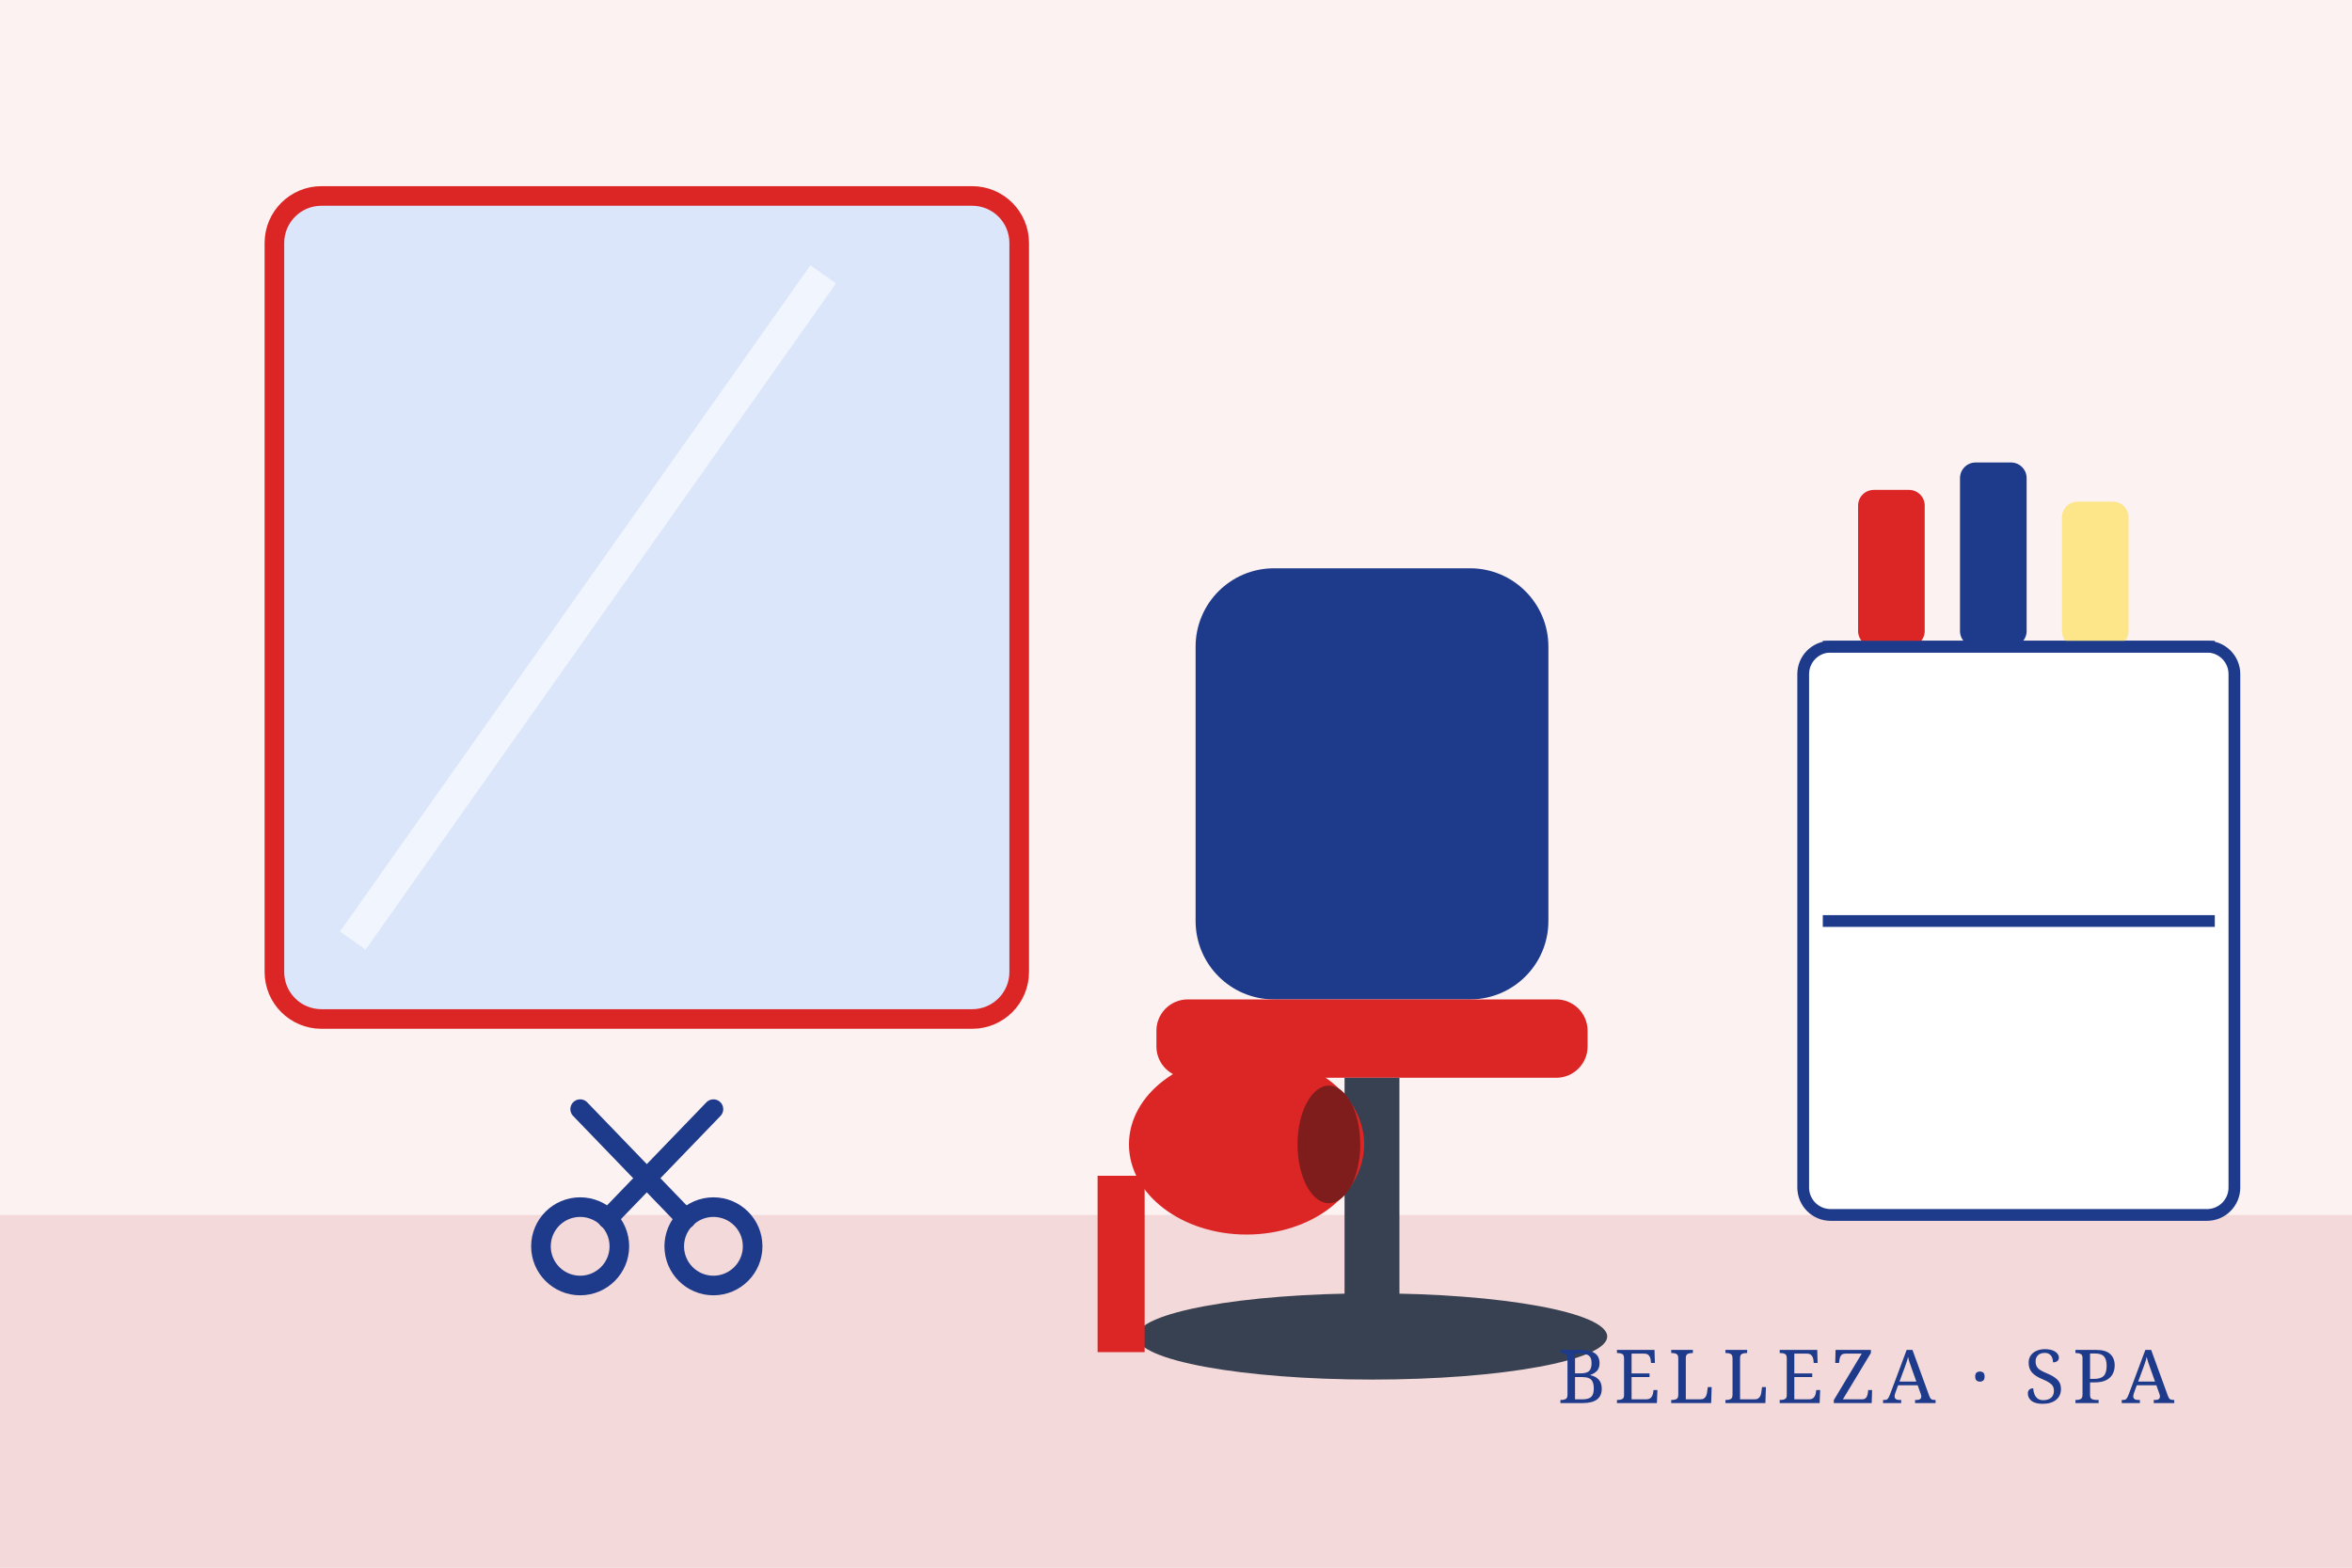
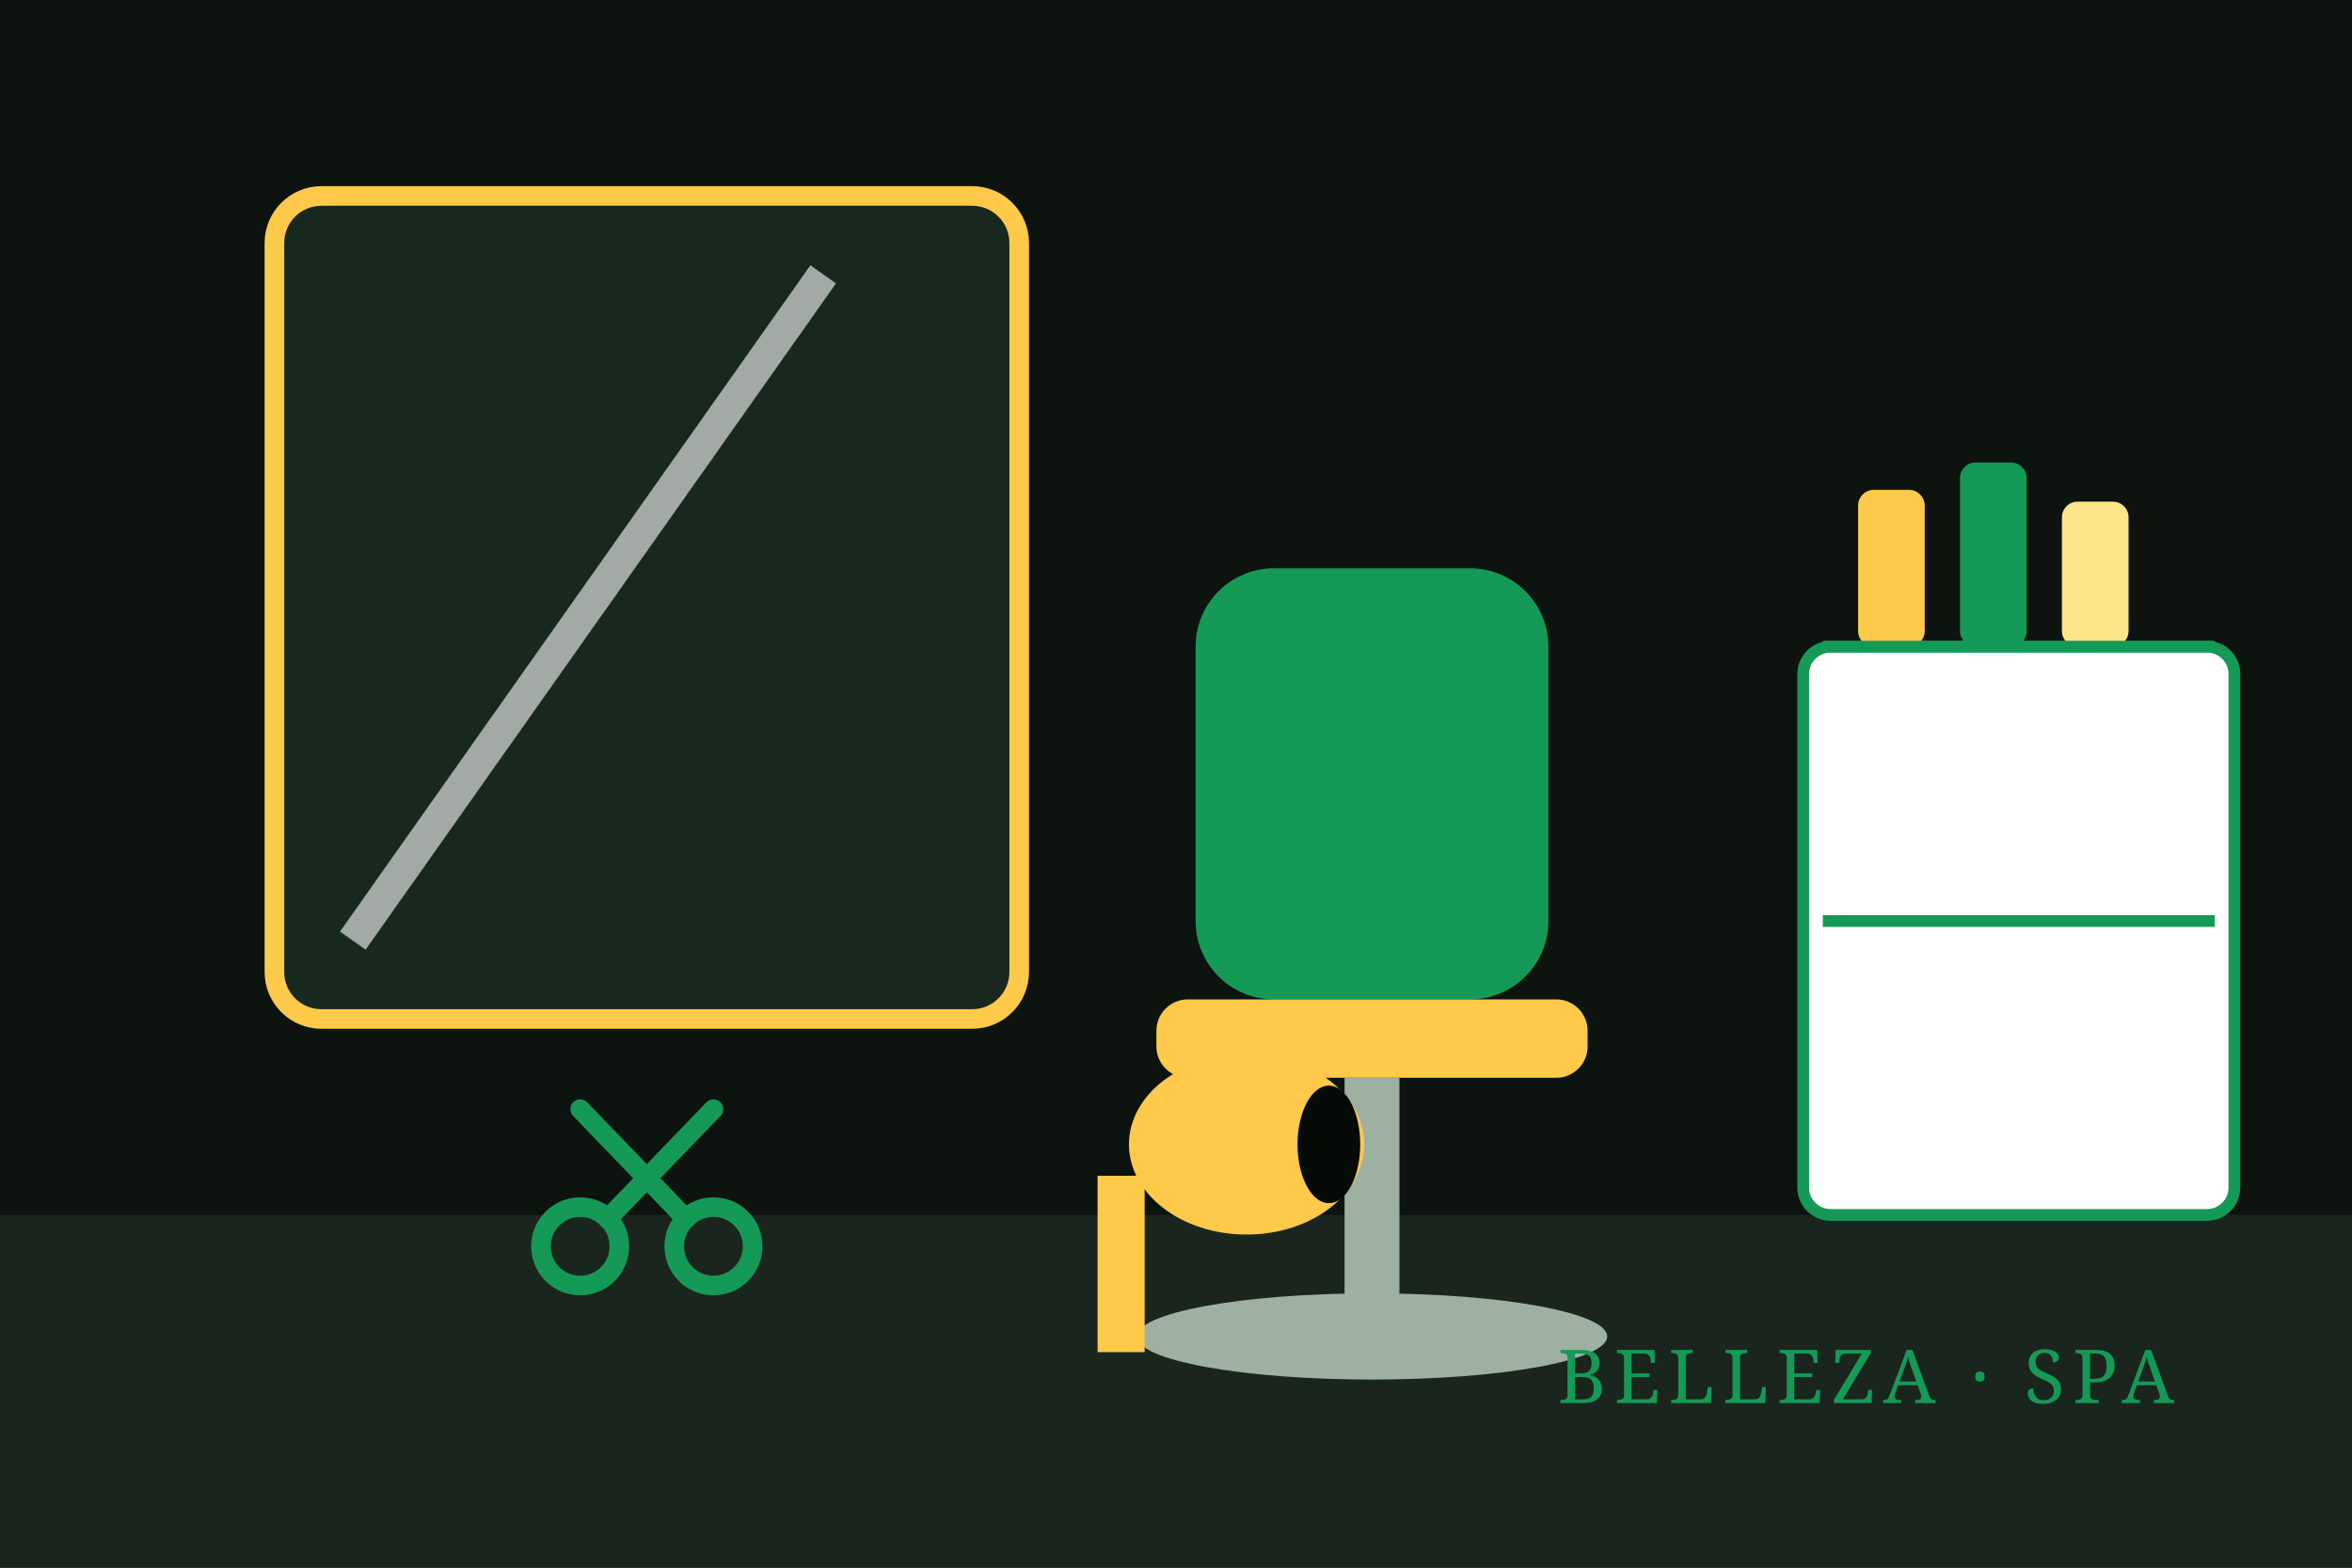
<svg xmlns="http://www.w3.org/2000/svg" viewBox="0 0 1200 800" width="1200" height="800" preserveAspectRatio="xMidYMid slice">
-   <rect width="1200" height="800" fill="#FDF2F2" />
-   <rect y="620" width="1200" height="180" fill="#F3D9D9" />
-   <rect x="140" y="100" width="380" height="420" rx="24" fill="#DCE6FA" stroke="#DC2626" stroke-width="10" />
+   <rect width="1200" height="800" fill="#0D1410" />
+   <rect y="620" width="1200" height="180" fill="#1A261D" />
+   <rect x="140" y="100" width="380" height="420" rx="24" fill="#18281E" stroke="#FFC94A" stroke-width="10" />
  <path d="M180 480 L420 140" stroke="#ffffff" stroke-width="16" opacity="0.6" />
  <g transform="translate(700,330)">
-     <rect x="-90" y="-40" width="180" height="220" rx="40" fill="#1E3A8A" />
-     <rect x="-110" y="180" width="220" height="40" rx="16" fill="#DC2626" />
-     <rect x="-14" y="220" width="28" height="120" fill="#374151" />
-     <ellipse cx="0" cy="352" rx="120" ry="22" fill="#374151" />
+     <rect x="-90" y="-40" width="180" height="220" rx="40" fill="#159957" />
+     <rect x="-110" y="180" width="220" height="40" rx="16" fill="#FFC94A" />
+     <rect x="-14" y="220" width="28" height="120" fill="#9DB0A1" />
+     <ellipse cx="0" cy="352" rx="120" ry="22" fill="#9DB0A1" />
  </g>
-   <rect x="920" y="330" width="220" height="290" rx="14" fill="#ffffff" stroke="#1E3A8A" stroke-width="6" />
+   <rect x="920" y="330" width="220" height="290" rx="14" fill="#ffffff" stroke="#159957" stroke-width="6" />
  <g>
-     <rect x="948" y="250" width="34" height="80" rx="8" fill="#DC2626" />
-     <rect x="1000" y="236" width="34" height="94" rx="8" fill="#1E3A8A" />
+     <rect x="948" y="250" width="34" height="80" rx="8" fill="#FFC94A" />
+     <rect x="1000" y="236" width="34" height="94" rx="8" fill="#159957" />
    <rect x="1052" y="256" width="34" height="74" rx="8" fill="#FDE68A" />
-     <line x1="930" y1="330" x2="1130" y2="330" stroke="#1E3A8A" stroke-width="6" />
-     <line x1="930" y1="470" x2="1130" y2="470" stroke="#1E3A8A" stroke-width="6" />
+     <line x1="930" y1="330" x2="1130" y2="330" stroke="#159957" stroke-width="6" />
+     <line x1="930" y1="470" x2="1130" y2="470" stroke="#159957" stroke-width="6" />
  </g>
-   <g transform="translate(330,610)" stroke="#1E3A8A" stroke-width="10" fill="none" stroke-linecap="round">
+   <g transform="translate(330,610)" stroke="#159957" stroke-width="10" fill="none" stroke-linecap="round">
    <circle cx="-34" cy="26" r="20" />
    <circle cx="34" cy="26" r="20" />
    <line x1="-20" y1="12" x2="34" y2="-44" />
    <line x1="20" y1="12" x2="-34" y2="-44" />
  </g>
  <g transform="translate(560,600)">
-     <rect x="0" y="0" width="24" height="90" fill="#DC2626" />
-     <ellipse cx="76" cy="-16" rx="60" ry="46" fill="#DC2626" />
-     <ellipse cx="118" cy="-16" rx="16" ry="30" fill="#7F1D1D" />
+     <rect x="0" y="0" width="24" height="90" fill="#FFC94A" />
+     <ellipse cx="76" cy="-16" rx="60" ry="46" fill="#FFC94A" />
+     <ellipse cx="118" cy="-16" rx="16" ry="30" fill="#070B08" />
  </g>
-   <text x="952" y="716" text-anchor="middle" font-family="Georgia, serif" font-size="38" fill="#1E3A8A" letter-spacing="4">BELLEZA · SPA</text>
+   <text x="952" y="716" text-anchor="middle" font-family="Georgia, serif" font-size="38" fill="#159957" letter-spacing="4">BELLEZA · SPA</text>
</svg>
